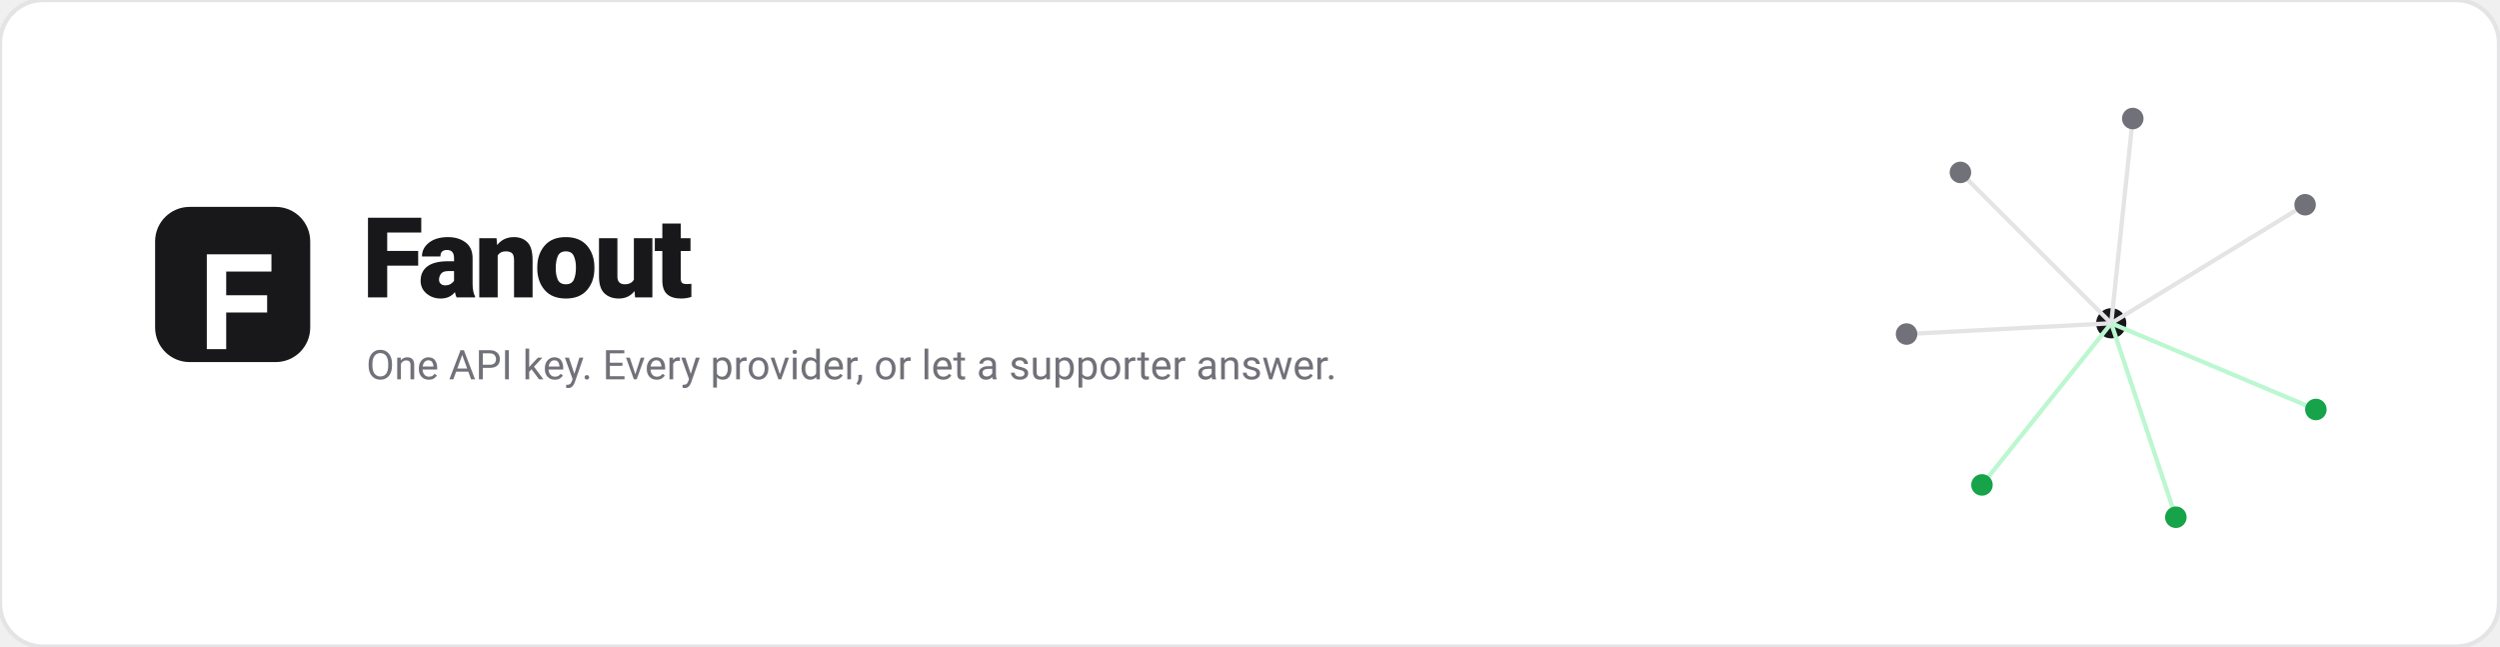
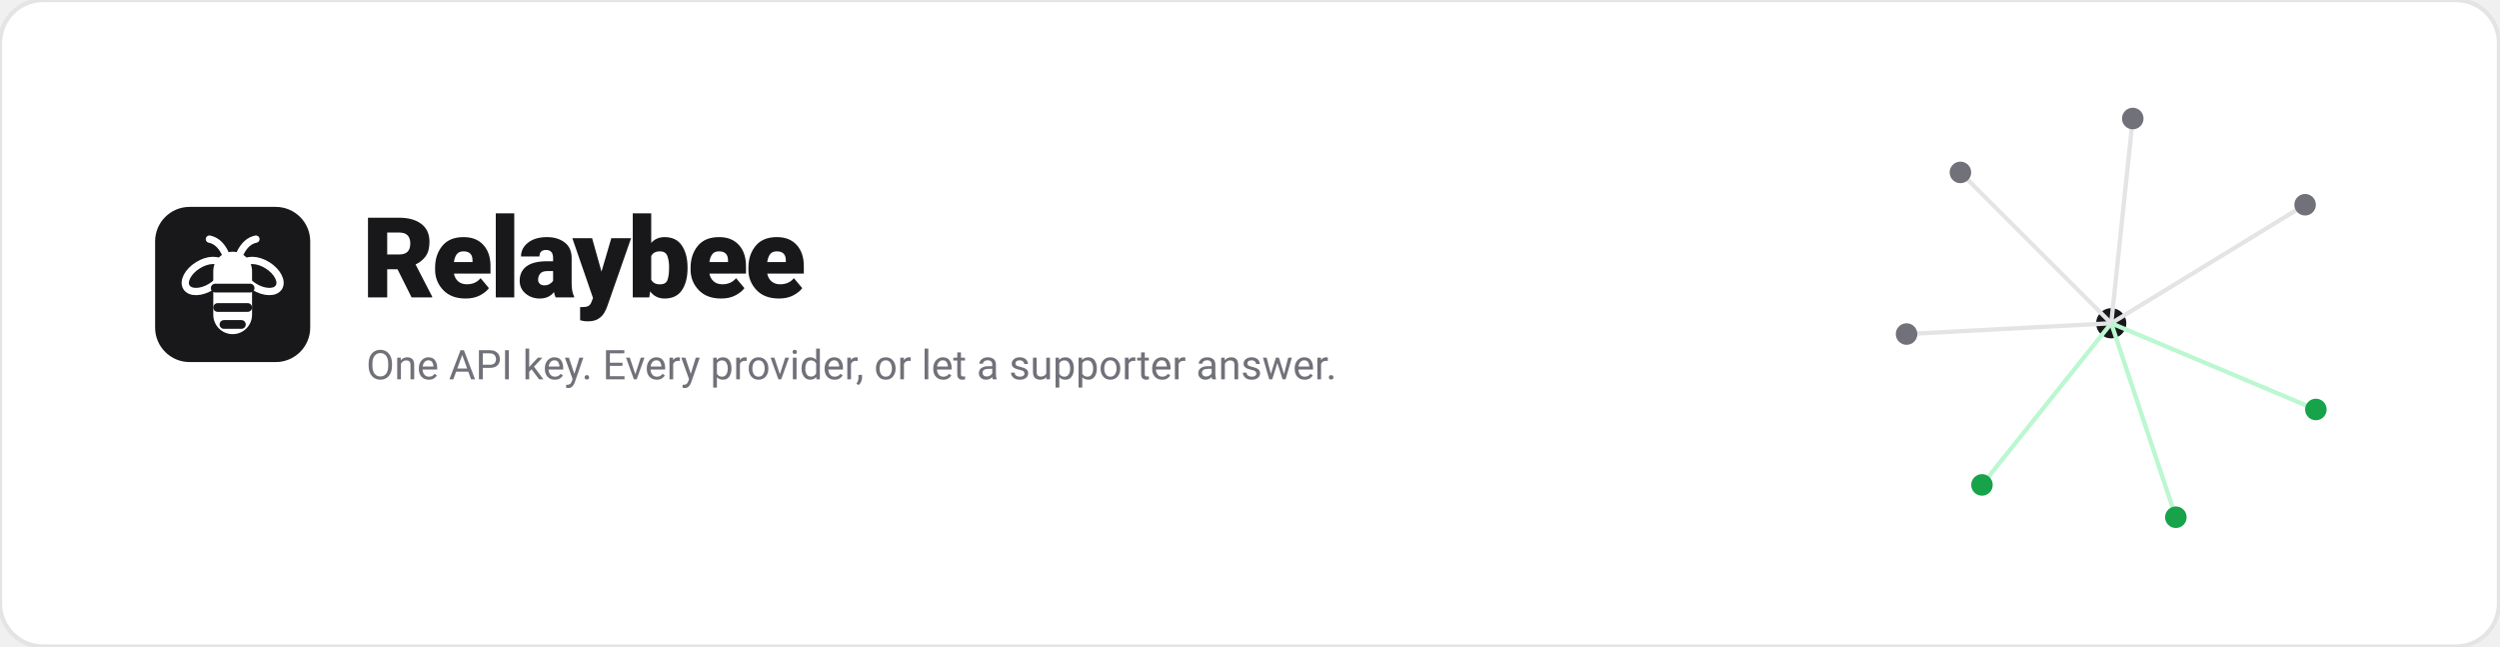
- <svg xmlns="http://www.w3.org/2000/svg" viewBox="0 0 1160 300" width="1160" height="300" role="img" aria-label="Fanout">
+ <svg xmlns="http://www.w3.org/2000/svg" viewBox="0 0 1160 300" width="1160" height="300" role="img" aria-label="Relaybee">
  <rect x="0" y="0" width="1160" height="300" rx="20" fill="#ffffff" stroke="#e4e4e7" stroke-width="2" />
  <rect x="72" y="96" width="72" height="72" rx="16" fill="#18181b" />
-   <path d="M96 118 h30 v8 h-21 v11 h19 v8 h-19 v17 h-9 z" fill="#ffffff" />
-   <text x="168" y="138" font-family="-apple-system, BlinkMacSystemFont, 'Segoe UI', Roboto, Helvetica, Arial, sans-serif" font-size="52" font-weight="800" fill="#18181b" text-anchor="start" letter-spacing="-1.5">Fanout</text>
+   <g transform="translate(108 133) scale(2.25) translate(-12 -11.2)">
+     <ellipse cx="6.2" cy="9" rx="4.4" ry="2.6" transform="rotate(-32 6.2 9)" fill="none" stroke="#ffffff" stroke-width="1.5" />
+     <ellipse cx="17.8" cy="9" rx="4.4" ry="2.6" transform="rotate(32 17.8 9)" fill="none" stroke="#ffffff" stroke-width="1.5" />
+     <path d="M10.4 4.2 Q9.2 1.8 7.2 1.4 M13.6 4.2 Q14.8 1.8 16.8 1.4" fill="none" stroke="#ffffff" stroke-width="1.5" stroke-linecap="round" />
+     <rect x="8" y="4" width="8" height="17" rx="4" fill="#ffffff" />
+     <path d="M8.4 11.5 h7.2 M8.9 15.5 h6.2 M10.2 19 h3.6" stroke="#18181b" stroke-width="1.8" stroke-linecap="round" />
+   </g>
+   <text x="168" y="138" font-family="-apple-system, BlinkMacSystemFont, 'Segoe UI', Roboto, Helvetica, Arial, sans-serif" font-size="52" font-weight="800" fill="#18181b" text-anchor="start" letter-spacing="-1.5">Relaybee</text>
  <text x="170" y="176" font-family="-apple-system, BlinkMacSystemFont, 'Segoe UI', Roboto, Helvetica, Arial, sans-serif" font-size="19" font-weight="400" fill="#71717a" text-anchor="start" letter-spacing="0">One API key. Every provider, or let a supporter answer.</text>
  <circle cx="980" cy="150" r="7" fill="#18181b" />
  <line x1="980" y1="150" x2="910" y2="80" stroke="#e4e4e7" stroke-width="2" />
  <circle cx="910" cy="80" r="5" fill="#71717a" />
  <line x1="980" y1="150" x2="990" y2="55" stroke="#e4e4e7" stroke-width="2" />
  <circle cx="990" cy="55" r="5" fill="#71717a" />
  <line x1="980" y1="150" x2="1070" y2="95" stroke="#e4e4e7" stroke-width="2" />
  <circle cx="1070" cy="95" r="5" fill="#71717a" />
  <line x1="980" y1="150" x2="1075" y2="190" stroke="#bbf7d0" stroke-width="2" />
  <circle cx="1075" cy="190" r="5" fill="#16a34a" />
  <line x1="980" y1="150" x2="1010" y2="240" stroke="#bbf7d0" stroke-width="2" />
  <circle cx="1010" cy="240" r="5" fill="#16a34a" />
  <line x1="980" y1="150" x2="920" y2="225" stroke="#bbf7d0" stroke-width="2" />
  <circle cx="920" cy="225" r="5" fill="#16a34a" />
  <line x1="980" y1="150" x2="885" y2="155" stroke="#e4e4e7" stroke-width="2" />
  <circle cx="885" cy="155" r="5" fill="#71717a" />
</svg>
